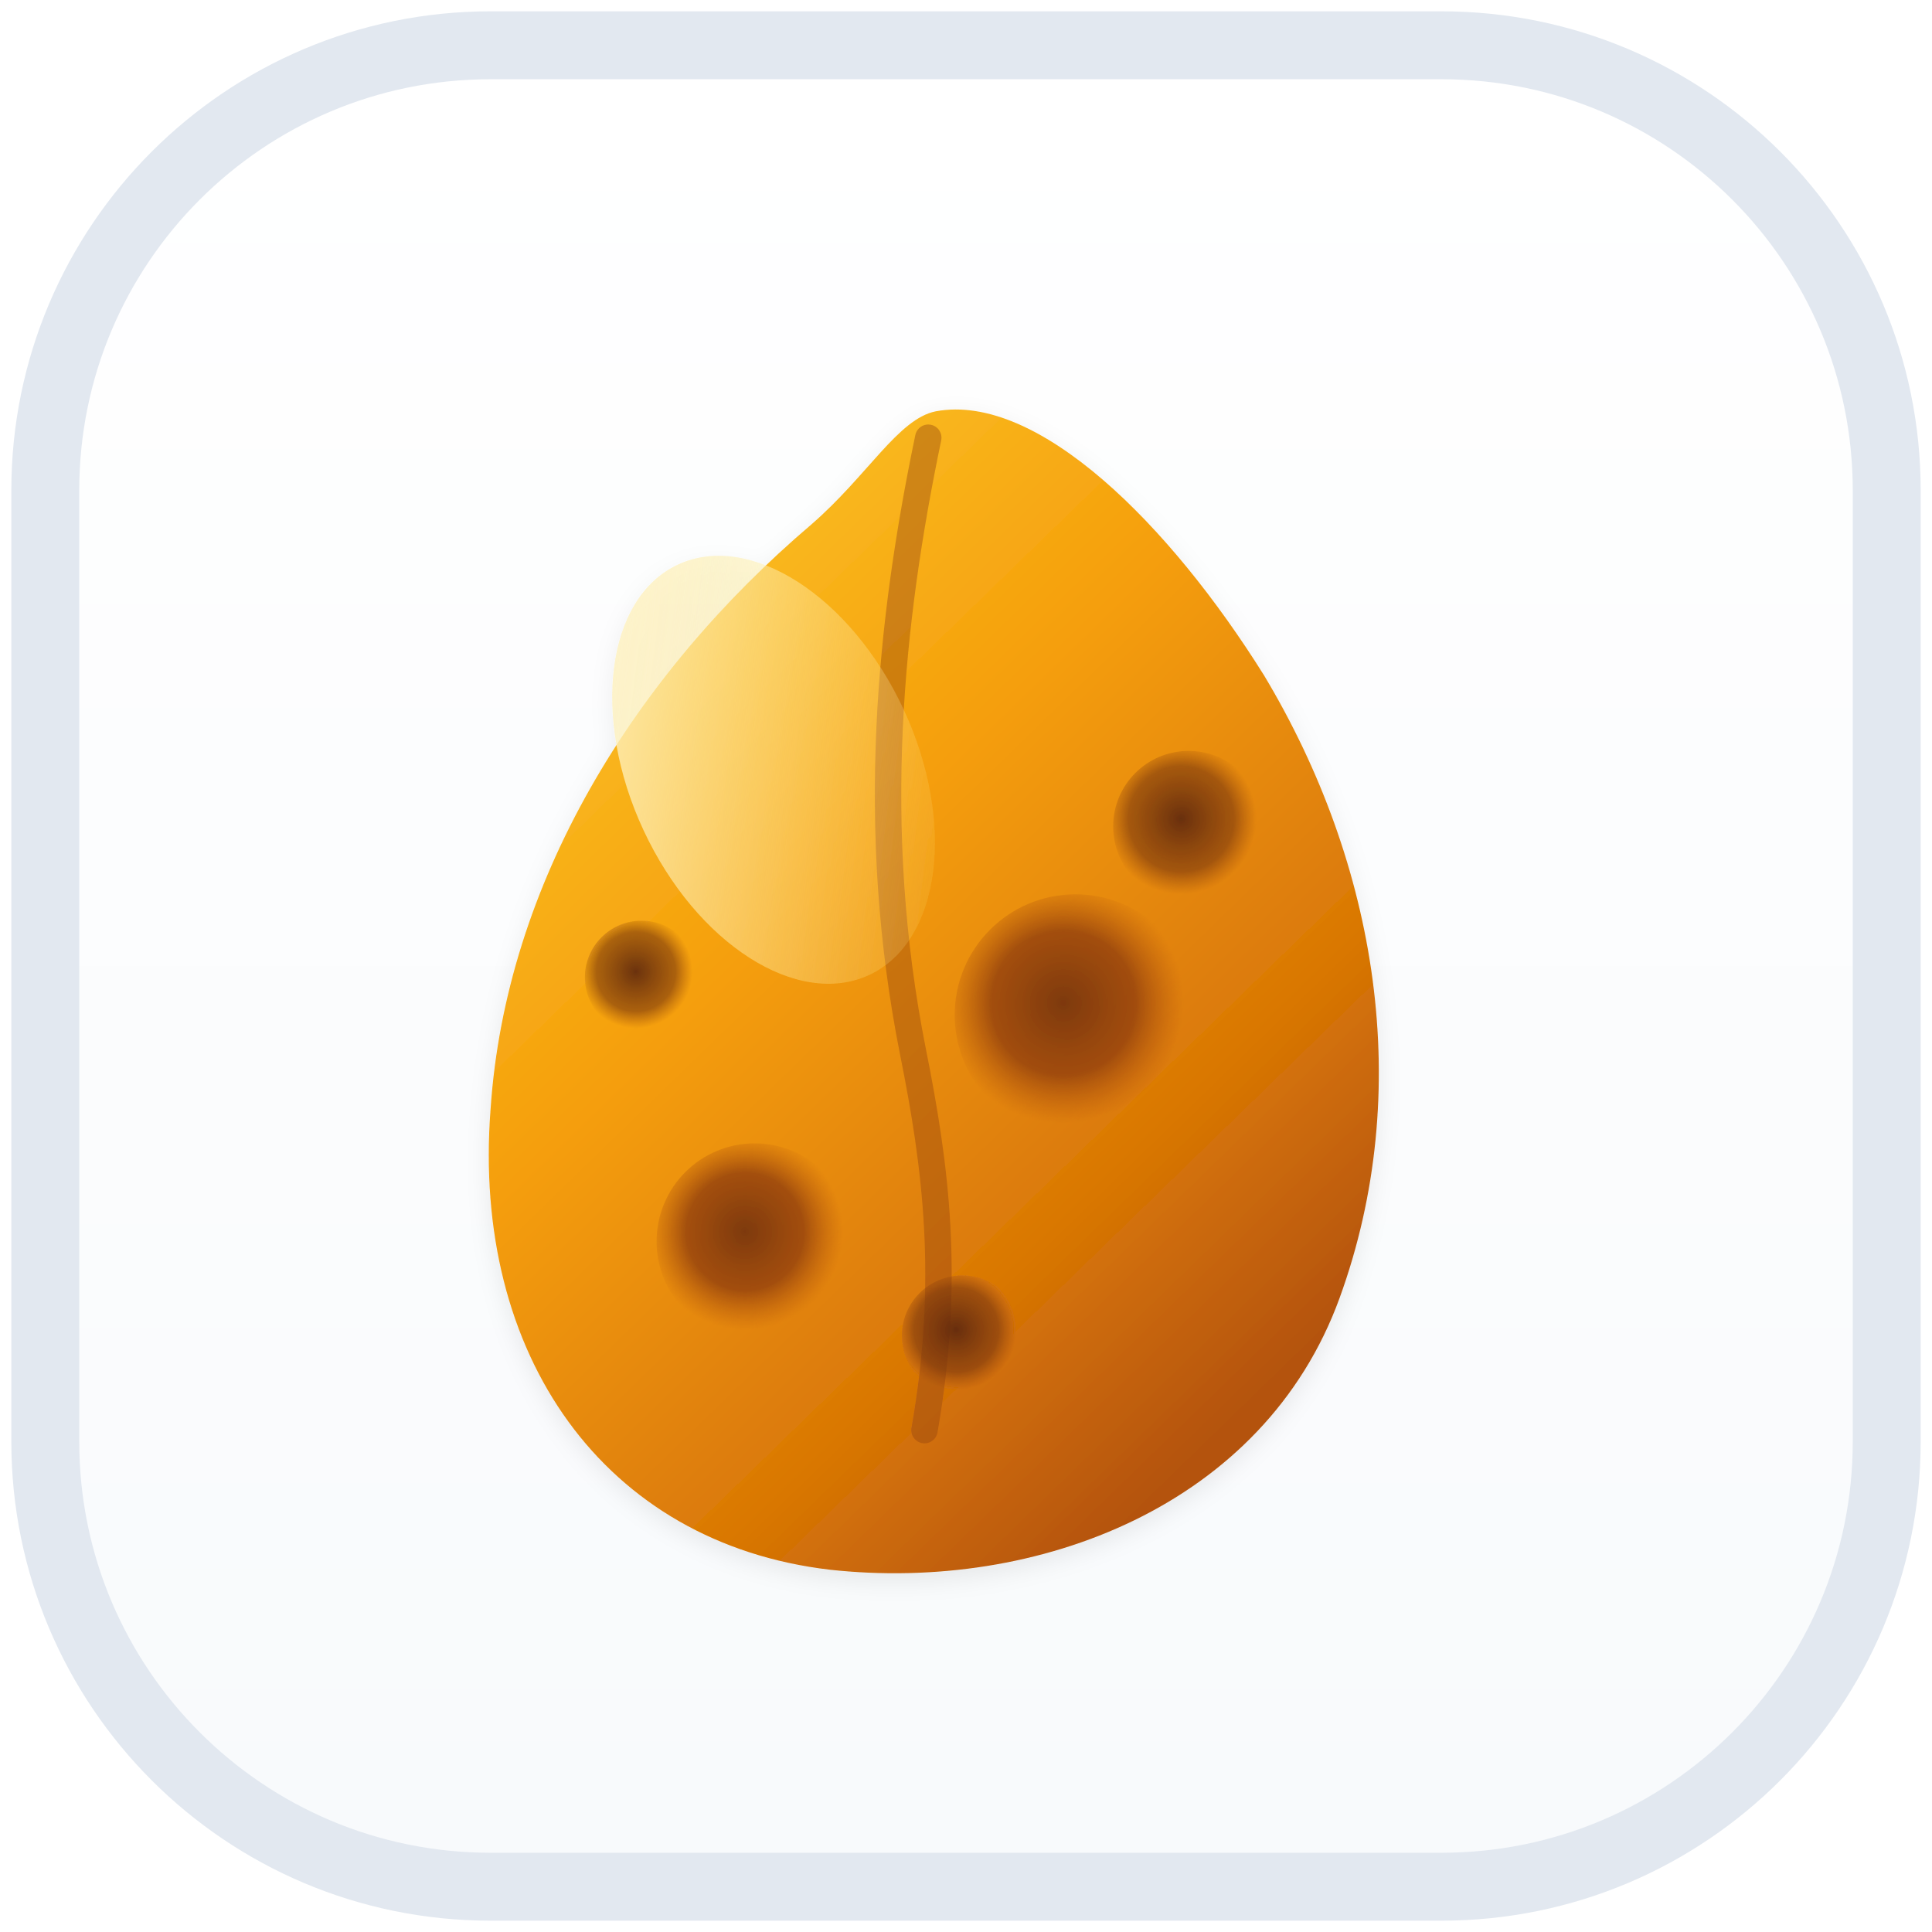
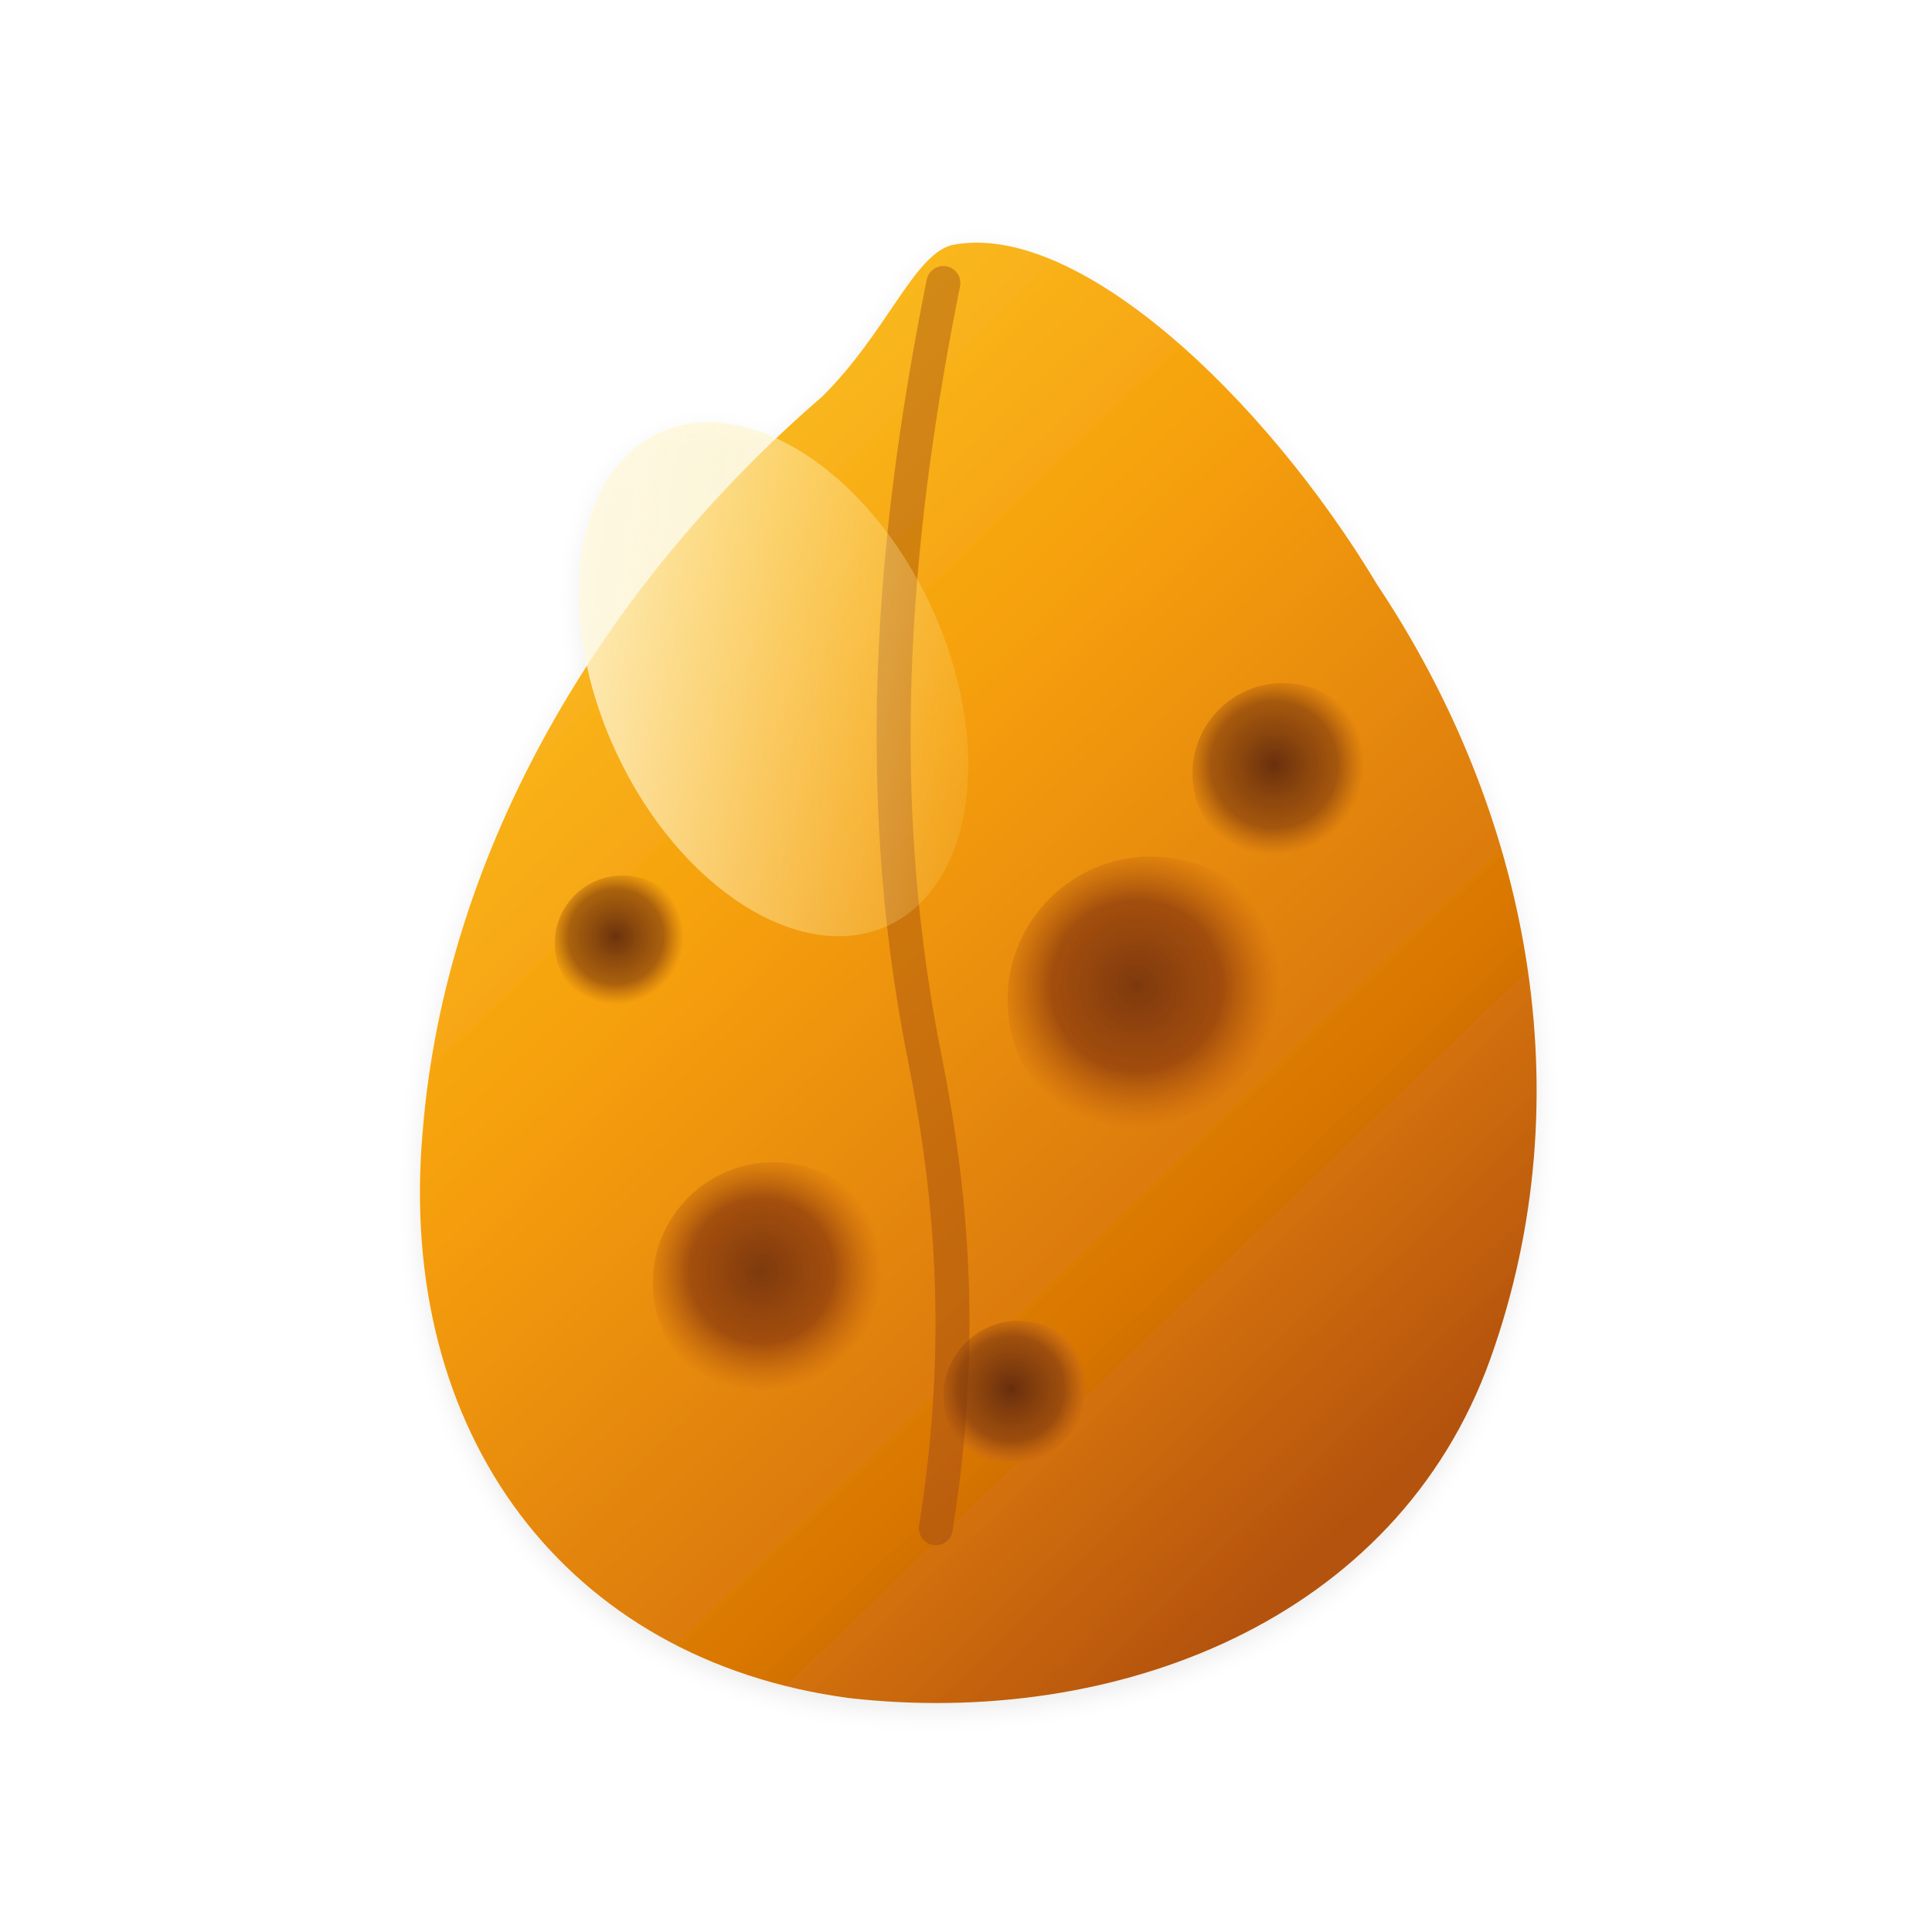
<svg xmlns="http://www.w3.org/2000/svg" viewBox="0 0 512 512" width="100%" height="100%">
  <defs>
-     <linearGradient id="lightBg" x1="0%" y1="0%" x2="0%" y2="100%">
-       <stop offset="0%" stop-color="#FFFFFF" />
-       <stop offset="100%" stop-color="#F8FAFC" />
-     </linearGradient>
    <linearGradient id="leblebiGrad" x1="20%" y1="10%" x2="80%" y2="90%">
      <stop offset="0%" stop-color="#FBBF24" />
      <stop offset="35%" stop-color="#F59E0B" />
      <stop offset="75%" stop-color="#D97706" />
      <stop offset="100%" stop-color="#B45309" />
    </linearGradient>
    <linearGradient id="beakHighlight" x1="0%" y1="0%" x2="100%" y2="100%">
-       <stop offset="0%" stop-color="#FEF3C7" stop-opacity="0.95" />
+       <stop offset="0%" stop-color="#FFFBEB" stop-opacity="0.95" />
      <stop offset="100%" stop-color="#FDE68A" stop-opacity="0" />
    </linearGradient>
    <radialGradient id="roastSpotGrad" cx="45%" cy="45%" r="50%">
      <stop offset="0%" stop-color="#78350F" stop-opacity="0.95" />
      <stop offset="60%" stop-color="#92400E" stop-opacity="0.8" />
      <stop offset="100%" stop-color="#B45309" stop-opacity="0" />
    </radialGradient>
    <radialGradient id="roastSpotGradSmall" cx="45%" cy="45%" r="50%">
      <stop offset="0%" stop-color="#5B2508" stop-opacity="0.9" />
      <stop offset="70%" stop-color="#78350F" stop-opacity="0.6" />
      <stop offset="100%" stop-color="#92400E" stop-opacity="0" />
    </radialGradient>
-     <filter id="chickpeaShadowLight" x="-20%" y="-20%" width="140%" height="140%">
+     <filter id="chickpeaShadow" x="-20%" y="-20%" width="140%" height="140%">
      <feDropShadow dx="0" dy="8" stdDeviation="12" flood-color="#78350F" flood-opacity="0.18" />
      <feDropShadow dx="0" dy="2" stdDeviation="3" flood-color="#000000" flood-opacity="0.08" />
    </filter>
  </defs>
-   <rect x="12" y="12" width="488" height="488" rx="118" fill="url(#lightBg)" stroke="#E2E8F0" stroke-width="18" />
-   <g filter="url(#chickpeaShadowLight)" transform="translate(0, -6)">
-     <path d="M 248 115              C 275 110, 310 145, 335 185              C 365 235, 375 295, 355 350              C 335 405, 275 428, 220 422              C 160 415, 125 365, 130 300              C 134 240, 168 185, 215 145              C 230 132, 238 117, 248 115 Z" fill="url(#leblebiGrad)" />
-     <path d="M 246 122              C 236 170, 230 225, 242 285              C 248 315, 252 345, 245 385" fill="none" stroke="#92400E" stroke-width="7" stroke-linecap="round" opacity="0.4" />
-     <ellipse cx="205" cy="210" rx="38" ry="60" transform="rotate(-25 205 210)" fill="url(#beakHighlight)" />
-     <circle cx="285" cy="275" r="32" fill="url(#roastSpotGrad)" />
-     <circle cx="315" cy="225" r="20" fill="url(#roastSpotGradSmall)" />
-     <circle cx="200" cy="335" r="26" fill="url(#roastSpotGrad)" />
-     <circle cx="255" cy="360" r="16" fill="url(#roastSpotGradSmall)" />
-     <circle cx="170" cy="265" r="15" fill="url(#roastSpotGradSmall)" />
+   <g filter="url(#chickpeaShadow)">
+     <path d="M 252 65              C 285 58, 335 105, 365 155              C 405 215, 420 290, 395 360              C 370 430, 295 458, 225 450              C 150 440, 105 380, 112 300              C 118 225, 160 155, 218 105              C 235 88, 242 68, 252 65 Z" fill="url(#leblebiGrad)" />
+     <path d="M 250 75              C 238 135, 230 205, 245 280              C 252 315, 256 355, 248 405" fill="none" stroke="#92400E" stroke-width="9" stroke-linecap="round" opacity="0.38" />
+     <ellipse cx="205" cy="180" rx="46" ry="72" transform="rotate(-25 205 180)" fill="url(#beakHighlight)" />
+     <circle cx="305" cy="265" r="38" fill="url(#roastSpotGrad)" />
+     <circle cx="340" cy="205" r="24" fill="url(#roastSpotGradSmall)" />
+     <circle cx="205" cy="340" r="32" fill="url(#roastSpotGrad)" />
+     <circle cx="270" cy="370" r="20" fill="url(#roastSpotGradSmall)" />
+     <circle cx="165" cy="250" r="18" fill="url(#roastSpotGradSmall)" />
  </g>
</svg>
